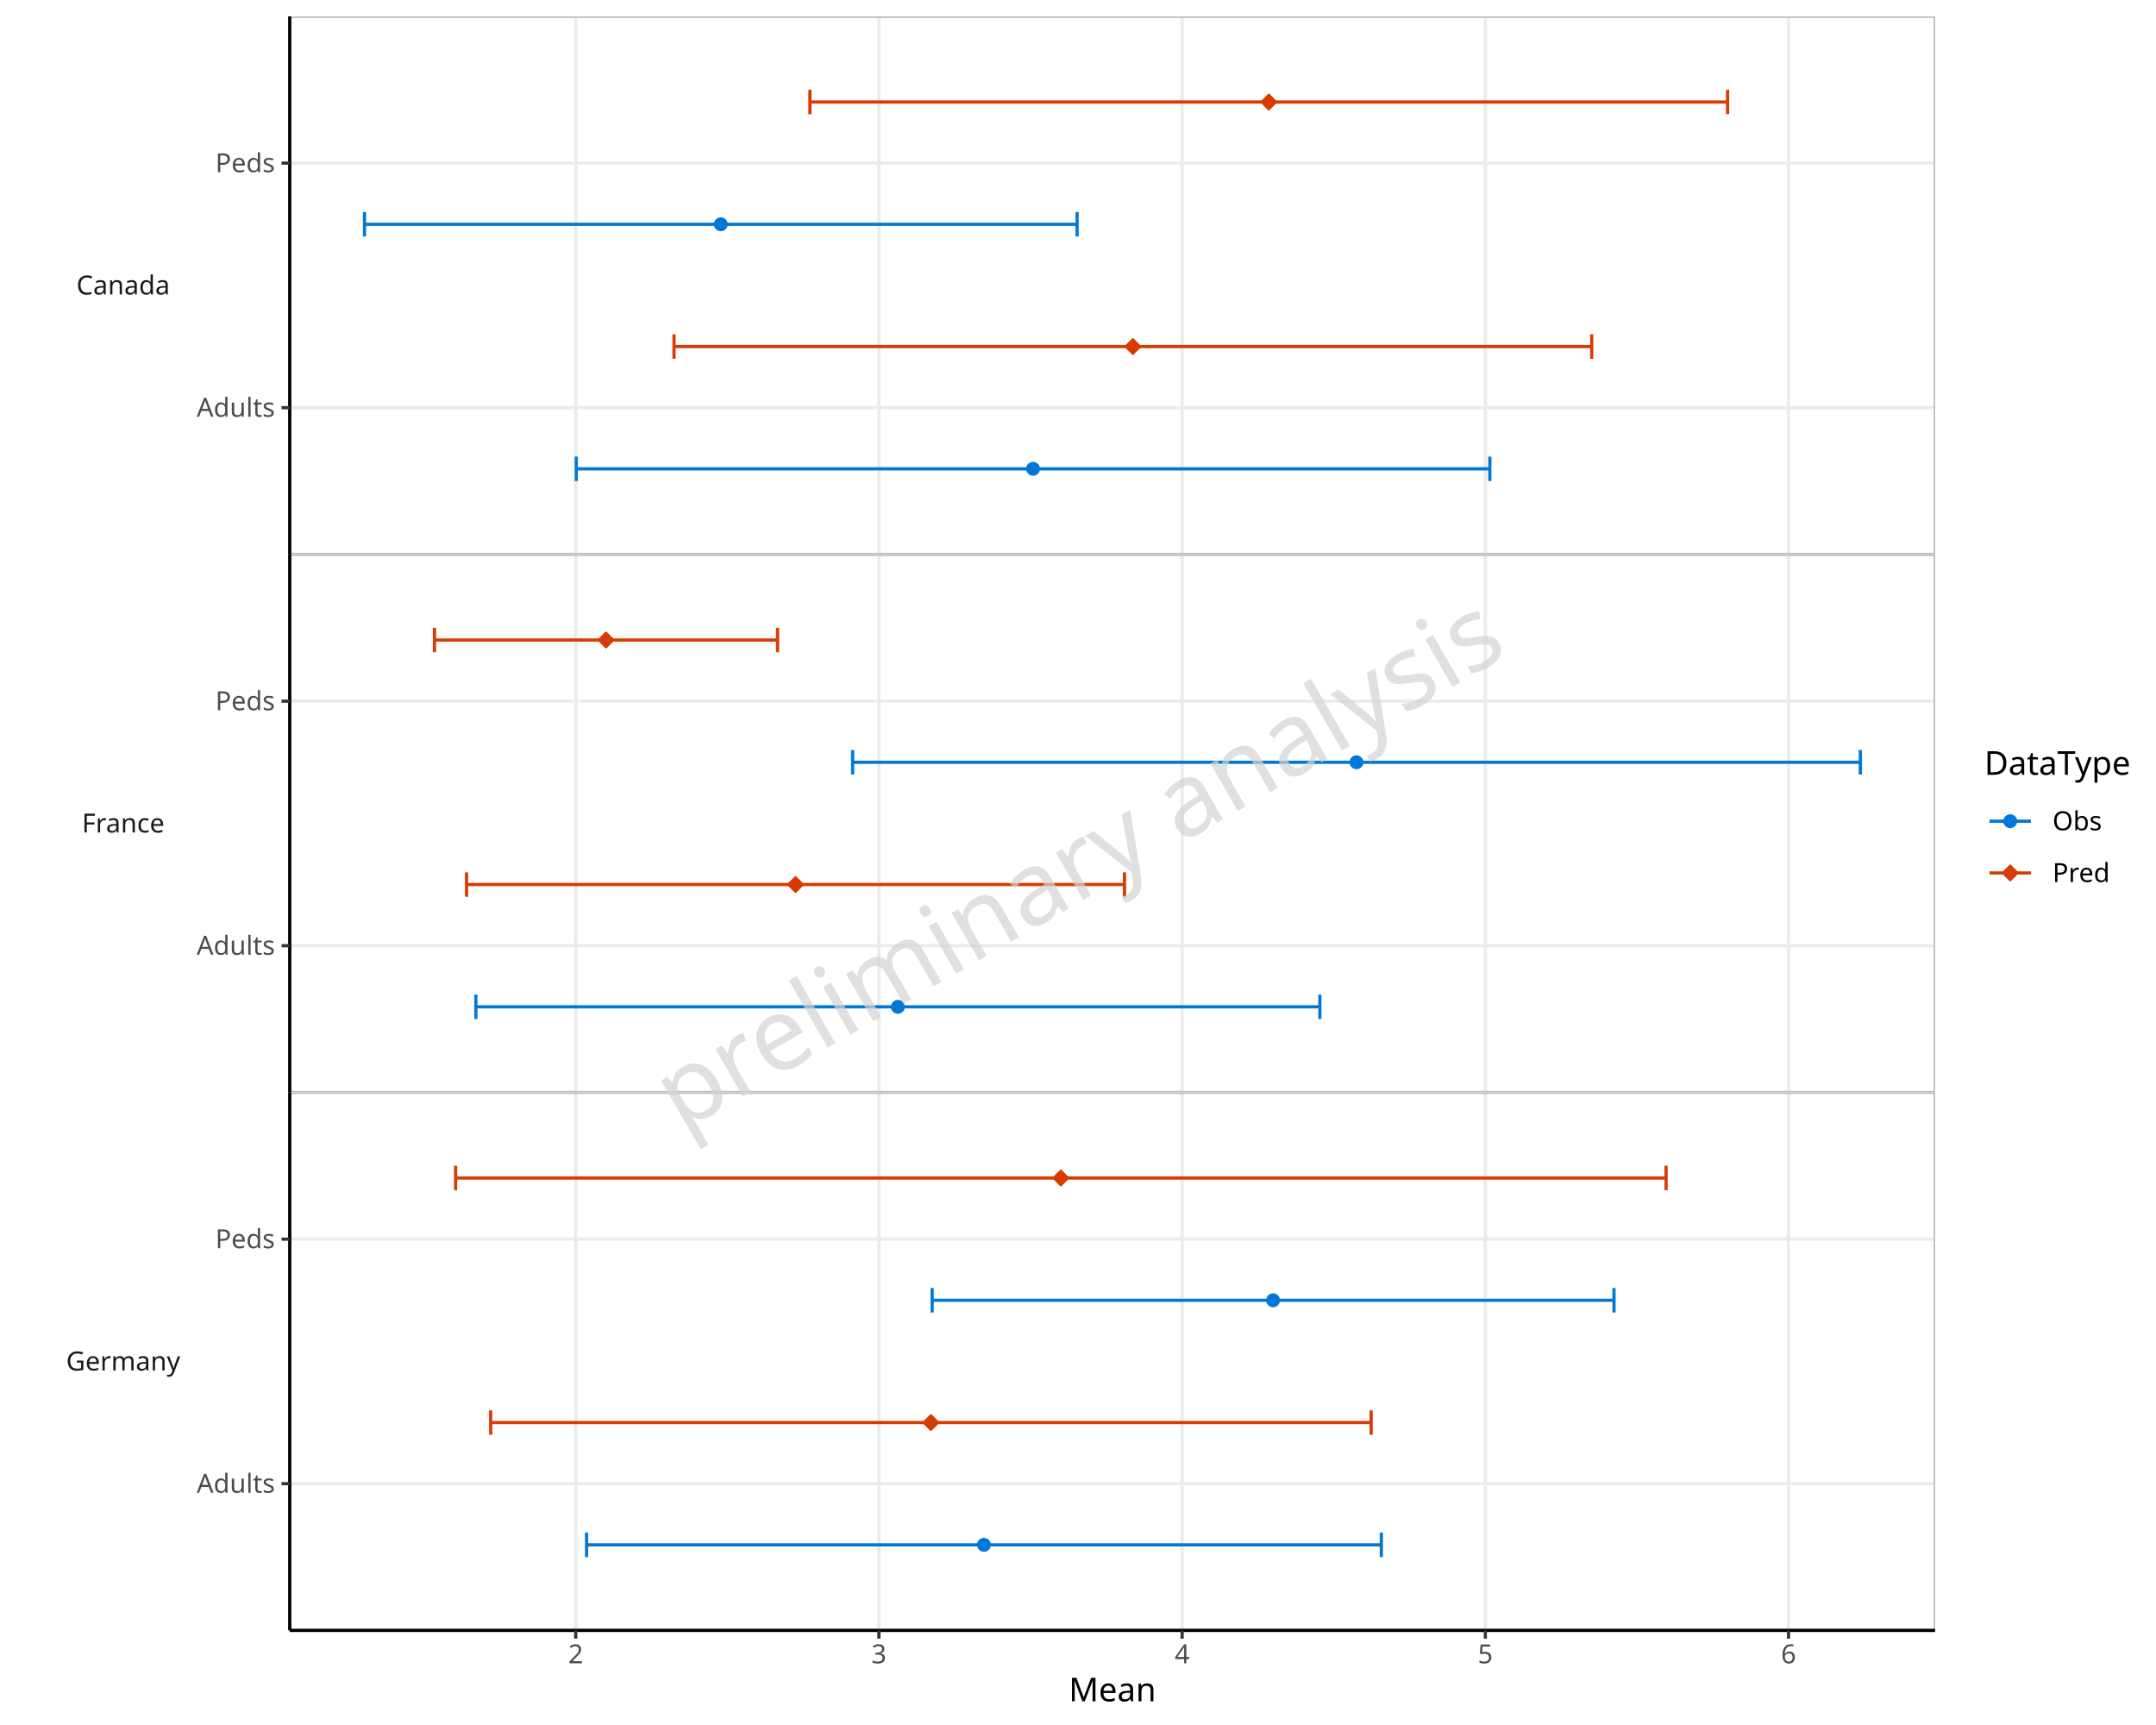
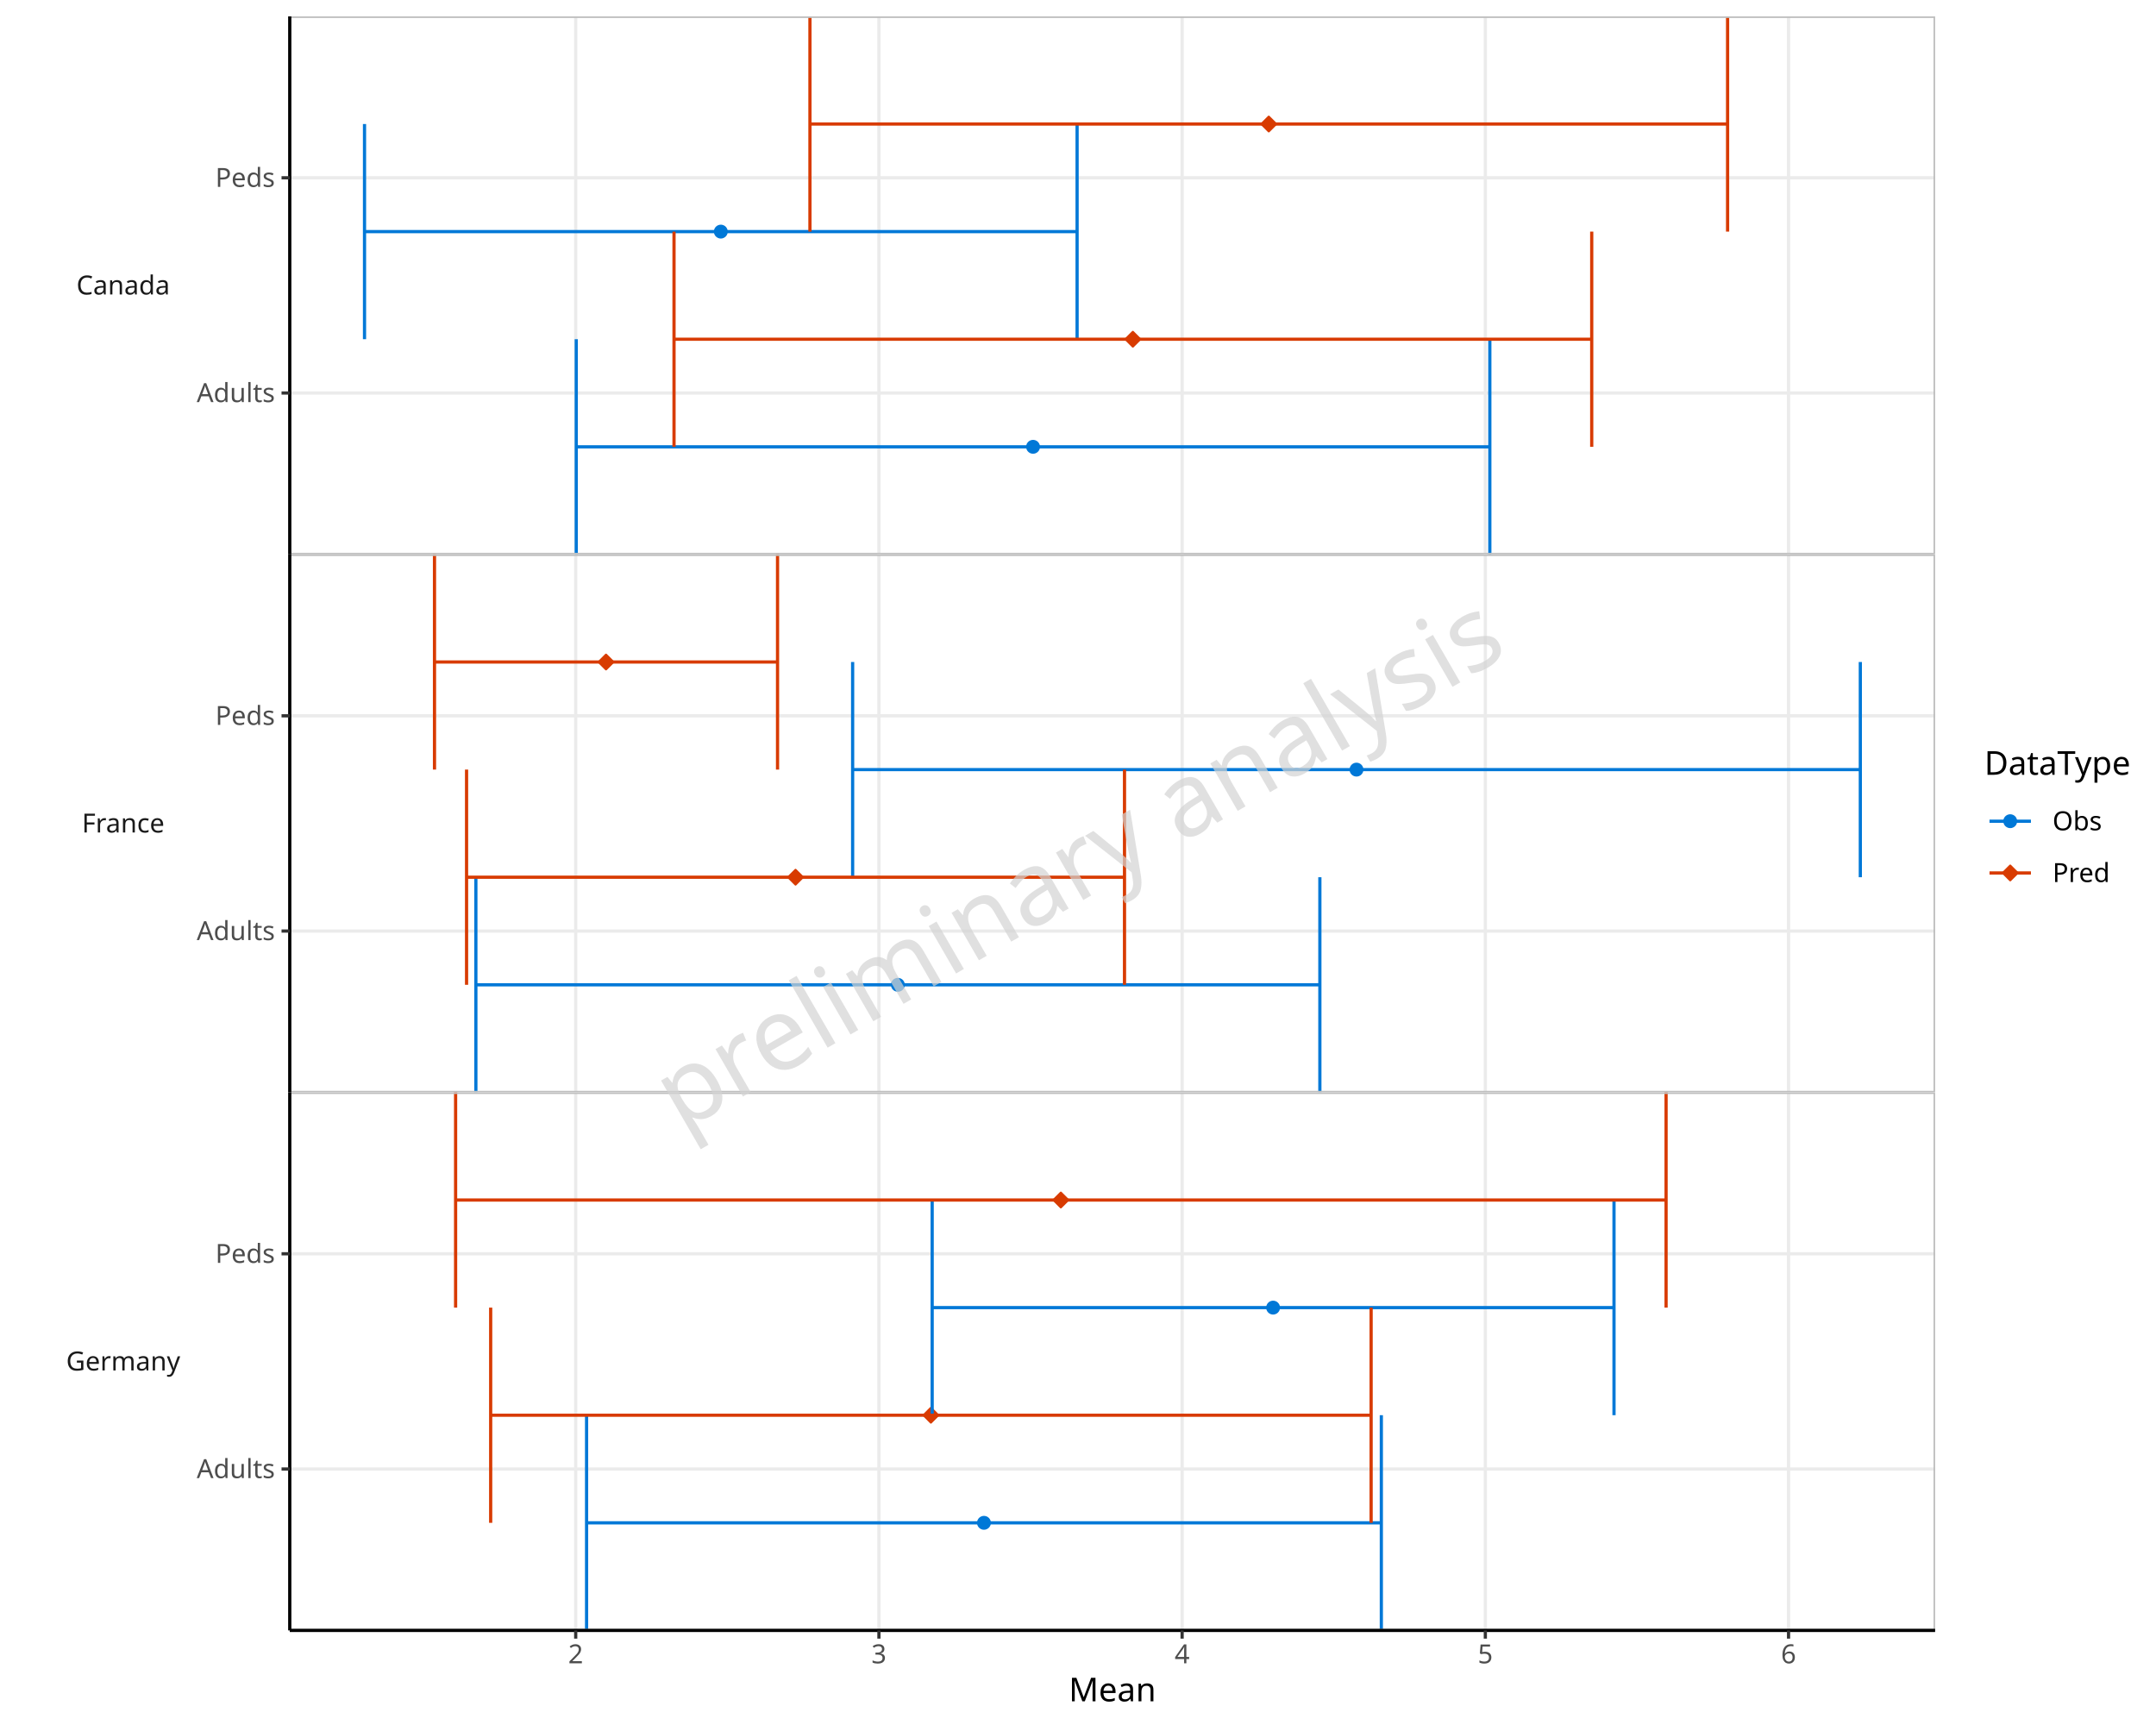
<svg xmlns="http://www.w3.org/2000/svg" class="svglite" data-engine-version="2.0" width="720.00pt" height="576.00pt" viewBox="0 0 720.00 576.00">
  <defs>
    <style type="text/css">
    .svglite line, .svglite polyline, .svglite polygon, .svglite path, .svglite rect, .svglite circle {
      fill: none;
      stroke: #000000;
      stroke-linecap: round;
      stroke-linejoin: round;
      stroke-miterlimit: 10.00;
    }
  </style>
  </defs>
  <rect width="100%" height="100%" style="stroke: none; fill: #FFFFFF;" />
  <defs>
    <clipPath id="cpMC4wMHw3MjAuMDB8MC4wMHw1NzYuMDA=">
      <rect x="0.00" y="0.00" width="720.00" height="576.00" />
    </clipPath>
  </defs>
  <g clip-path="url(#cpMC4wMHw3MjAuMDB8MC4wMHw1NzYuMDA=)">
    <rect x="0" y="0.00" width="720.00" height="576.00" style="stroke-width: 1.07; stroke: #FFFFFF; fill: #FFFFFF;" />
  </g>
  <defs>
    <clipPath id="cpOTYuNzZ8NjQ2LjI0fDUuNDh8MTg1LjEz">
      <rect x="96.76" y="5.48" width="549.48" height="179.65" />
    </clipPath>
  </defs>
  <g clip-path="url(#cpOTYuNzZ8NjQ2LjI0fDUuNDh8MTg1LjEz)">
    <rect x="96.76" y="5.48" width="549.48" height="179.65" style="stroke-width: 1.07; stroke: none; fill: #FFFFFF;" />
-     <polyline points="96.76,136.13 646.24,136.13 " style="stroke-width: 1.07; stroke: #EBEBEB; stroke-linecap: butt;" />
-     <polyline points="96.76,54.47 646.24,54.47 " style="stroke-width: 1.07; stroke: #EBEBEB; stroke-linecap: butt;" />
+     <polyline points="96.76,131.23 646.24,131.23 " style="stroke-width: 1.07; stroke: #EBEBEB; stroke-linecap: butt;" />
+     <polyline points="96.76,59.37 646.24,59.37 " style="stroke-width: 1.07; stroke: #EBEBEB; stroke-linecap: butt;" />
    <polyline points="192.26,185.13 192.26,5.48 " style="stroke-width: 1.07; stroke: #EBEBEB; stroke-linecap: butt;" />
    <polyline points="293.52,185.13 293.52,5.48 " style="stroke-width: 1.07; stroke: #EBEBEB; stroke-linecap: butt;" />
    <polyline points="394.77,185.13 394.77,5.48 " style="stroke-width: 1.07; stroke: #EBEBEB; stroke-linecap: butt;" />
    <polyline points="496.03,185.13 496.03,5.48 " style="stroke-width: 1.07; stroke: #EBEBEB; stroke-linecap: butt;" />
    <polyline points="597.29,185.13 597.29,5.48 " style="stroke-width: 1.07; stroke: #EBEBEB; stroke-linecap: butt;" />
-     <polygon points="346.95,156.55 346.94,156.35 346.91,156.16 346.86,155.98 346.80,155.80 346.71,155.62 346.62,155.46 346.50,155.30 346.37,155.16 346.23,155.03 346.08,154.92 345.91,154.82 345.74,154.74 345.56,154.67 345.37,154.63 345.18,154.60 344.99,154.59 344.80,154.60 344.61,154.63 344.42,154.67 344.24,154.74 344.07,154.82 343.90,154.92 343.75,155.03 343.61,155.16 343.48,155.30 343.36,155.46 343.26,155.62 343.18,155.80 343.12,155.98 343.07,156.16 343.04,156.35 343.03,156.55 343.04,156.74 343.07,156.93 343.12,157.11 343.18,157.29 343.26,157.47 343.36,157.63 343.48,157.79 343.61,157.93 343.75,158.06 343.90,158.17 344.07,158.27 344.24,158.35 344.42,158.42 344.61,158.46 344.80,158.49 344.99,158.50 345.18,158.49 345.37,158.46 345.56,158.42 345.74,158.35 345.91,158.27 346.08,158.17 346.23,158.06 346.37,157.93 346.50,157.79 346.62,157.63 346.71,157.47 346.80,157.29 346.86,157.11 346.91,156.93 346.94,156.74 " style="stroke-width: 0.71; stroke: #0078D7; fill: #0078D7;" />
-     <polygon points="242.67,74.89 242.66,74.70 242.63,74.51 242.59,74.32 242.52,74.14 242.44,73.97 242.34,73.80 242.23,73.65 242.10,73.51 241.96,73.38 241.80,73.26 241.64,73.16 241.46,73.08 241.28,73.02 241.10,72.97 240.91,72.94 240.72,72.93 240.52,72.94 240.33,72.97 240.15,73.02 239.97,73.08 239.79,73.16 239.63,73.26 239.48,73.38 239.33,73.51 239.20,73.65 239.09,73.80 238.99,73.97 238.91,74.14 238.84,74.32 238.80,74.51 238.77,74.70 238.76,74.89 238.77,75.08 238.80,75.27 238.84,75.46 238.91,75.64 238.99,75.81 239.09,75.97 239.20,76.13 239.33,76.27 239.48,76.40 239.63,76.51 239.79,76.61 239.97,76.70 240.15,76.76 240.33,76.81 240.52,76.83 240.72,76.84 240.91,76.83 241.10,76.81 241.28,76.76 241.46,76.70 241.64,76.61 241.80,76.51 241.96,76.40 242.10,76.27 242.23,76.13 242.34,75.97 242.44,75.81 242.52,75.64 242.59,75.46 242.63,75.27 242.66,75.08 " style="stroke-width: 0.71; stroke: #0078D7; fill: #0078D7;" />
-     <polygon points="380.77,115.72 378.32,113.27 375.87,115.72 378.32,118.17 " style="stroke-width: 0.71; stroke: #D83B01; fill: #D83B01;" />
-     <polygon points="426.16,34.06 423.71,31.61 421.26,34.06 423.71,36.51 " style="stroke-width: 0.71; stroke: #D83B01; fill: #D83B01;" />
-     <polyline points="497.53,160.63 497.53,152.46 " style="stroke-width: 1.07; stroke: #0078D7; stroke-linecap: butt;" />
-     <polyline points="497.53,156.55 192.44,156.55 " style="stroke-width: 1.07; stroke: #0078D7; stroke-linecap: butt;" />
-     <polyline points="192.44,160.63 192.44,152.46 " style="stroke-width: 1.07; stroke: #0078D7; stroke-linecap: butt;" />
-     <polyline points="359.70,78.97 359.70,70.81 " style="stroke-width: 1.07; stroke: #0078D7; stroke-linecap: butt;" />
-     <polyline points="359.70,74.89 121.73,74.89 " style="stroke-width: 1.07; stroke: #0078D7; stroke-linecap: butt;" />
-     <polyline points="121.73,78.97 121.73,70.81 " style="stroke-width: 1.07; stroke: #0078D7; stroke-linecap: butt;" />
-     <polyline points="531.56,119.80 531.56,111.63 " style="stroke-width: 1.07; stroke: #D83B01; stroke-linecap: butt;" />
-     <polyline points="531.56,115.72 225.09,115.72 " style="stroke-width: 1.07; stroke: #D83B01; stroke-linecap: butt;" />
-     <polyline points="225.09,119.80 225.09,111.63 " style="stroke-width: 1.07; stroke: #D83B01; stroke-linecap: butt;" />
-     <polyline points="576.93,38.14 576.93,29.98 " style="stroke-width: 1.07; stroke: #D83B01; stroke-linecap: butt;" />
-     <polyline points="576.93,34.06 270.48,34.06 " style="stroke-width: 1.07; stroke: #D83B01; stroke-linecap: butt;" />
-     <polyline points="270.48,38.14 270.48,29.98 " style="stroke-width: 1.07; stroke: #D83B01; stroke-linecap: butt;" />
+     <polygon points="346.95,149.20 346.94,149.00 346.91,148.81 346.86,148.63 346.80,148.45 346.71,148.27 346.62,148.11 346.50,147.96 346.37,147.81 346.23,147.68 346.08,147.57 345.91,147.47 345.74,147.39 345.56,147.32 345.37,147.28 345.18,147.25 344.99,147.24 344.80,147.25 344.61,147.28 344.42,147.32 344.24,147.39 344.07,147.47 343.90,147.57 343.75,147.68 343.61,147.81 343.48,147.96 343.36,148.11 343.26,148.27 343.18,148.45 343.12,148.63 343.07,148.81 343.04,149.00 343.03,149.20 343.04,149.39 343.07,149.58 343.12,149.76 343.18,149.94 343.26,150.12 343.36,150.28 343.48,150.44 343.61,150.58 343.75,150.71 343.90,150.82 344.07,150.92 344.24,151.00 344.42,151.07 344.61,151.11 344.80,151.14 344.99,151.15 345.18,151.14 345.37,151.11 345.56,151.07 345.74,151.00 345.91,150.92 346.08,150.82 346.23,150.71 346.37,150.58 346.50,150.44 346.62,150.28 346.71,150.12 346.80,149.94 346.86,149.76 346.91,149.58 346.94,149.39 " style="stroke-width: 0.71; stroke: #0078D7; fill: #0078D7;" />
+     <polygon points="242.67,77.34 242.66,77.15 242.63,76.96 242.59,76.77 242.52,76.59 242.44,76.42 242.34,76.25 242.23,76.10 242.10,75.95 241.96,75.83 241.80,75.71 241.64,75.61 241.46,75.53 241.28,75.47 241.10,75.42 240.91,75.39 240.72,75.38 240.52,75.39 240.33,75.42 240.15,75.47 239.97,75.53 239.79,75.61 239.63,75.71 239.48,75.83 239.33,75.95 239.20,76.10 239.09,76.25 238.99,76.42 238.91,76.59 238.84,76.77 238.80,76.96 238.77,77.15 238.76,77.34 238.77,77.53 238.80,77.72 238.84,77.91 238.91,78.09 238.99,78.26 239.09,78.42 239.20,78.58 239.33,78.72 239.48,78.85 239.63,78.96 239.79,79.06 239.97,79.14 240.15,79.21 240.33,79.26 240.52,79.28 240.72,79.29 240.91,79.28 241.10,79.26 241.28,79.21 241.46,79.14 241.64,79.06 241.80,78.96 241.96,78.85 242.10,78.72 242.23,78.58 242.34,78.42 242.44,78.26 242.52,78.09 242.59,77.91 242.63,77.72 242.66,77.53 " style="stroke-width: 0.71; stroke: #0078D7; fill: #0078D7;" />
+     <polygon points="380.77,113.27 378.32,110.82 375.87,113.27 378.32,115.72 " style="stroke-width: 0.71; stroke: #D83B01; fill: #D83B01;" />
+     <polygon points="426.16,41.41 423.71,38.96 421.26,41.41 423.71,43.86 " style="stroke-width: 0.71; stroke: #D83B01; fill: #D83B01;" />
+     <polyline points="497.53,185.13 497.53,113.27 " style="stroke-width: 1.07; stroke: #0078D7; stroke-linecap: butt;" />
+     <polyline points="497.53,149.20 192.44,149.20 " style="stroke-width: 1.07; stroke: #0078D7; stroke-linecap: butt;" />
+     <polyline points="192.44,185.13 192.44,113.27 " style="stroke-width: 1.07; stroke: #0078D7; stroke-linecap: butt;" />
+     <polyline points="359.70,113.27 359.70,41.41 " style="stroke-width: 1.07; stroke: #0078D7; stroke-linecap: butt;" />
+     <polyline points="359.70,77.34 121.73,77.34 " style="stroke-width: 1.07; stroke: #0078D7; stroke-linecap: butt;" />
+     <polyline points="121.73,113.27 121.73,41.41 " style="stroke-width: 1.07; stroke: #0078D7; stroke-linecap: butt;" />
+     <polyline points="531.56,149.20 531.56,77.34 " style="stroke-width: 1.07; stroke: #D83B01; stroke-linecap: butt;" />
+     <polyline points="531.56,113.27 225.09,113.27 " style="stroke-width: 1.07; stroke: #D83B01; stroke-linecap: butt;" />
+     <polyline points="225.09,149.20 225.09,77.34 " style="stroke-width: 1.07; stroke: #D83B01; stroke-linecap: butt;" />
+     <polyline points="576.93,77.34 576.93,5.48 " style="stroke-width: 1.07; stroke: #D83B01; stroke-linecap: butt;" />
+     <polyline points="576.93,41.41 270.48,41.41 " style="stroke-width: 1.07; stroke: #D83B01; stroke-linecap: butt;" />
+     <polyline points="270.48,77.34 270.48,5.48 " style="stroke-width: 1.07; stroke: #D83B01; stroke-linecap: butt;" />
    <rect x="96.76" y="5.48" width="549.48" height="179.65" style="stroke-width: 1.07; stroke: #BEBEBE;" />
  </g>
  <g clip-path="url(#cpMC4wMHw3MjAuMDB8MC4wMHw1NzYuMDA=)">
</g>
  <defs>
    <clipPath id="cpOTYuNzZ8NjQ2LjI0fDE4NS4xM3wzNjQuNzc=">
      <rect x="96.76" y="185.13" width="549.48" height="179.65" />
    </clipPath>
  </defs>
  <g clip-path="url(#cpOTYuNzZ8NjQ2LjI0fDE4NS4xM3wzNjQuNzc=)">
    <rect x="96.76" y="185.13" width="549.48" height="179.65" style="stroke-width: 1.07; stroke: none; fill: #FFFFFF;" />
-     <polyline points="96.76,315.78 646.24,315.78 " style="stroke-width: 1.07; stroke: #EBEBEB; stroke-linecap: butt;" />
-     <polyline points="96.76,234.12 646.24,234.12 " style="stroke-width: 1.07; stroke: #EBEBEB; stroke-linecap: butt;" />
+     <polyline points="96.76,310.88 646.24,310.88 " style="stroke-width: 1.07; stroke: #EBEBEB; stroke-linecap: butt;" />
+     <polyline points="96.76,239.02 646.24,239.02 " style="stroke-width: 1.07; stroke: #EBEBEB; stroke-linecap: butt;" />
    <polyline points="192.26,364.77 192.26,185.13 " style="stroke-width: 1.07; stroke: #EBEBEB; stroke-linecap: butt;" />
    <polyline points="293.52,364.77 293.52,185.13 " style="stroke-width: 1.07; stroke: #EBEBEB; stroke-linecap: butt;" />
    <polyline points="394.77,364.77 394.77,185.13 " style="stroke-width: 1.07; stroke: #EBEBEB; stroke-linecap: butt;" />
    <polyline points="496.03,364.77 496.03,185.13 " style="stroke-width: 1.07; stroke: #EBEBEB; stroke-linecap: butt;" />
    <polyline points="597.29,364.77 597.29,185.13 " style="stroke-width: 1.07; stroke: #EBEBEB; stroke-linecap: butt;" />
-     <polygon points="301.80,336.19 301.79,336.00 301.76,335.81 301.72,335.62 301.65,335.44 301.57,335.27 301.47,335.10 301.36,334.95 301.23,334.81 301.09,334.68 300.93,334.56 300.77,334.47 300.59,334.38 300.41,334.32 300.23,334.27 300.04,334.24 299.84,334.24 299.65,334.24 299.46,334.27 299.28,334.32 299.10,334.38 298.92,334.47 298.76,334.56 298.60,334.68 298.46,334.81 298.33,334.95 298.22,335.10 298.12,335.27 298.04,335.44 297.97,335.62 297.93,335.81 297.90,336.00 297.89,336.19 297.90,336.38 297.93,336.57 297.97,336.76 298.04,336.94 298.12,337.11 298.22,337.28 298.33,337.43 298.46,337.57 298.60,337.70 298.76,337.82 298.92,337.92 299.10,338.00 299.28,338.06 299.46,338.11 299.65,338.14 299.84,338.15 300.04,338.14 300.23,338.11 300.41,338.06 300.59,338.00 300.77,337.92 300.93,337.82 301.09,337.70 301.23,337.57 301.36,337.43 301.47,337.28 301.57,337.11 301.65,336.94 301.72,336.76 301.76,336.57 301.79,336.38 " style="stroke-width: 0.71; stroke: #0078D7; fill: #0078D7;" />
-     <polygon points="454.95,254.53 454.95,254.34 454.92,254.15 454.87,253.97 454.81,253.79 454.72,253.61 454.63,253.45 454.51,253.29 454.38,253.15 454.24,253.02 454.09,252.91 453.92,252.81 453.75,252.73 453.57,252.66 453.38,252.62 453.19,252.59 453.00,252.58 452.81,252.59 452.62,252.62 452.43,252.66 452.25,252.73 452.08,252.81 451.91,252.91 451.76,253.02 451.62,253.15 451.49,253.29 451.37,253.45 451.27,253.61 451.19,253.79 451.13,253.97 451.08,254.15 451.05,254.34 451.04,254.53 451.05,254.73 451.08,254.92 451.13,255.10 451.19,255.28 451.27,255.46 451.37,255.62 451.49,255.77 451.62,255.92 451.76,256.05 451.91,256.16 452.08,256.26 452.25,256.34 452.43,256.41 452.62,256.45 452.81,256.48 453.00,256.49 453.19,256.48 453.38,256.45 453.57,256.41 453.75,256.34 453.92,256.26 454.09,256.16 454.24,256.05 454.38,255.92 454.51,255.77 454.63,255.62 454.72,255.46 454.81,255.28 454.87,255.10 454.92,254.92 454.95,254.73 " style="stroke-width: 0.71; stroke: #0078D7; fill: #0078D7;" />
-     <polygon points="268.12,295.36 265.67,292.91 263.22,295.36 265.67,297.81 " style="stroke-width: 0.71; stroke: #D83B01; fill: #D83B01;" />
-     <polygon points="204.83,213.71 202.38,211.26 199.93,213.71 202.38,216.15 " style="stroke-width: 0.71; stroke: #D83B01; fill: #D83B01;" />
-     <polyline points="440.77,340.27 440.77,332.11 " style="stroke-width: 1.07; stroke: #0078D7; stroke-linecap: butt;" />
-     <polyline points="440.77,336.19 158.92,336.19 " style="stroke-width: 1.07; stroke: #0078D7; stroke-linecap: butt;" />
-     <polyline points="158.92,340.27 158.92,332.11 " style="stroke-width: 1.07; stroke: #0078D7; stroke-linecap: butt;" />
-     <polyline points="621.26,258.62 621.26,250.45 " style="stroke-width: 1.07; stroke: #0078D7; stroke-linecap: butt;" />
-     <polyline points="621.26,254.53 284.74,254.53 " style="stroke-width: 1.07; stroke: #0078D7; stroke-linecap: butt;" />
-     <polyline points="284.74,258.62 284.74,250.45 " style="stroke-width: 1.07; stroke: #0078D7; stroke-linecap: butt;" />
-     <polyline points="375.53,299.45 375.53,291.28 " style="stroke-width: 1.07; stroke: #D83B01; stroke-linecap: butt;" />
-     <polyline points="375.53,295.36 155.81,295.36 " style="stroke-width: 1.07; stroke: #D83B01; stroke-linecap: butt;" />
-     <polyline points="155.81,299.45 155.81,291.28 " style="stroke-width: 1.07; stroke: #D83B01; stroke-linecap: butt;" />
-     <polyline points="259.66,217.79 259.66,209.62 " style="stroke-width: 1.07; stroke: #D83B01; stroke-linecap: butt;" />
-     <polyline points="259.66,213.71 145.10,213.71 " style="stroke-width: 1.07; stroke: #D83B01; stroke-linecap: butt;" />
-     <polyline points="145.10,217.79 145.10,209.62 " style="stroke-width: 1.07; stroke: #D83B01; stroke-linecap: butt;" />
+     <polygon points="301.80,328.84 301.79,328.65 301.76,328.46 301.72,328.27 301.65,328.09 301.57,327.92 301.47,327.76 301.36,327.60 301.23,327.46 301.09,327.33 300.93,327.22 300.77,327.12 300.59,327.04 300.41,326.97 300.23,326.92 300.04,326.90 299.84,326.89 299.65,326.90 299.46,326.92 299.28,326.97 299.10,327.04 298.92,327.12 298.76,327.22 298.60,327.33 298.46,327.46 298.33,327.60 298.22,327.76 298.12,327.92 298.04,328.09 297.97,328.27 297.93,328.46 297.90,328.65 297.89,328.84 297.90,329.03 297.93,329.22 297.97,329.41 298.04,329.59 298.12,329.76 298.22,329.93 298.33,330.08 298.46,330.23 298.60,330.35 298.76,330.47 298.92,330.57 299.10,330.65 299.28,330.71 299.46,330.76 299.65,330.79 299.84,330.80 300.04,330.79 300.23,330.76 300.41,330.71 300.59,330.65 300.77,330.57 300.93,330.47 301.09,330.35 301.23,330.23 301.36,330.08 301.47,329.93 301.57,329.76 301.65,329.59 301.72,329.41 301.76,329.22 301.79,329.03 " style="stroke-width: 0.71; stroke: #0078D7; fill: #0078D7;" />
+     <polygon points="454.95,256.98 454.95,256.79 454.92,256.60 454.87,256.42 454.81,256.24 454.72,256.06 454.63,255.90 454.51,255.74 454.38,255.60 454.24,255.47 454.09,255.36 453.92,255.26 453.75,255.18 453.57,255.11 453.38,255.07 453.19,255.04 453.00,255.03 452.81,255.04 452.62,255.07 452.43,255.11 452.25,255.18 452.08,255.26 451.91,255.36 451.76,255.47 451.62,255.60 451.49,255.74 451.37,255.90 451.27,256.06 451.19,256.24 451.13,256.42 451.08,256.60 451.05,256.79 451.04,256.98 451.05,257.18 451.08,257.37 451.13,257.55 451.19,257.73 451.27,257.91 451.37,258.07 451.49,258.22 451.62,258.37 451.76,258.50 451.91,258.61 452.08,258.71 452.25,258.79 452.43,258.86 452.62,258.90 452.81,258.93 453.00,258.94 453.19,258.93 453.38,258.90 453.57,258.86 453.75,258.79 453.92,258.71 454.09,258.61 454.24,258.50 454.38,258.37 454.51,258.22 454.63,258.07 454.72,257.91 454.81,257.73 454.87,257.55 454.92,257.37 454.95,257.18 " style="stroke-width: 0.71; stroke: #0078D7; fill: #0078D7;" />
+     <polygon points="268.12,292.91 265.67,290.46 263.22,292.91 265.67,295.36 " style="stroke-width: 0.71; stroke: #D83B01; fill: #D83B01;" />
+     <polygon points="204.83,221.05 202.38,218.61 199.93,221.05 202.38,223.50 " style="stroke-width: 0.71; stroke: #D83B01; fill: #D83B01;" />
+     <polyline points="440.77,364.77 440.77,292.91 " style="stroke-width: 1.07; stroke: #0078D7; stroke-linecap: butt;" />
+     <polyline points="440.77,328.84 158.92,328.84 " style="stroke-width: 1.07; stroke: #0078D7; stroke-linecap: butt;" />
+     <polyline points="158.92,364.77 158.92,292.91 " style="stroke-width: 1.07; stroke: #0078D7; stroke-linecap: butt;" />
+     <polyline points="621.26,292.91 621.26,221.05 " style="stroke-width: 1.07; stroke: #0078D7; stroke-linecap: butt;" />
+     <polyline points="621.26,256.98 284.74,256.98 " style="stroke-width: 1.07; stroke: #0078D7; stroke-linecap: butt;" />
+     <polyline points="284.74,292.91 284.74,221.05 " style="stroke-width: 1.07; stroke: #0078D7; stroke-linecap: butt;" />
+     <polyline points="375.53,328.84 375.53,256.98 " style="stroke-width: 1.07; stroke: #D83B01; stroke-linecap: butt;" />
+     <polyline points="375.53,292.91 155.81,292.91 " style="stroke-width: 1.07; stroke: #D83B01; stroke-linecap: butt;" />
+     <polyline points="155.81,328.84 155.81,256.98 " style="stroke-width: 1.07; stroke: #D83B01; stroke-linecap: butt;" />
+     <polyline points="259.66,256.98 259.66,185.13 " style="stroke-width: 1.07; stroke: #D83B01; stroke-linecap: butt;" />
+     <polyline points="259.66,221.05 145.10,221.05 " style="stroke-width: 1.07; stroke: #D83B01; stroke-linecap: butt;" />
+     <polyline points="145.10,256.98 145.10,185.13 " style="stroke-width: 1.07; stroke: #D83B01; stroke-linecap: butt;" />
    <rect x="96.76" y="185.13" width="549.48" height="179.65" style="stroke-width: 1.07; stroke: #BEBEBE;" />
  </g>
  <g clip-path="url(#cpMC4wMHw3MjAuMDB8MC4wMHw1NzYuMDA=)">
</g>
  <defs>
    <clipPath id="cpOTYuNzZ8NjQ2LjI0fDM2NC43N3w1NDQuNDI=">
      <rect x="96.76" y="364.77" width="549.48" height="179.65" />
    </clipPath>
  </defs>
  <g clip-path="url(#cpOTYuNzZ8NjQ2LjI0fDM2NC43N3w1NDQuNDI=)">
    <rect x="96.76" y="364.77" width="549.48" height="179.65" style="stroke-width: 1.07; stroke: none; fill: #FFFFFF;" />
-     <polyline points="96.76,495.42 646.24,495.42 " style="stroke-width: 1.07; stroke: #EBEBEB; stroke-linecap: butt;" />
-     <polyline points="96.76,413.77 646.24,413.77 " style="stroke-width: 1.07; stroke: #EBEBEB; stroke-linecap: butt;" />
+     <polyline points="96.76,490.52 646.24,490.52 " style="stroke-width: 1.07; stroke: #EBEBEB; stroke-linecap: butt;" />
+     <polyline points="96.76,418.66 646.24,418.66 " style="stroke-width: 1.07; stroke: #EBEBEB; stroke-linecap: butt;" />
    <polyline points="192.26,544.42 192.26,364.77 " style="stroke-width: 1.07; stroke: #EBEBEB; stroke-linecap: butt;" />
    <polyline points="293.52,544.42 293.52,364.77 " style="stroke-width: 1.07; stroke: #EBEBEB; stroke-linecap: butt;" />
    <polyline points="394.77,544.42 394.77,364.77 " style="stroke-width: 1.07; stroke: #EBEBEB; stroke-linecap: butt;" />
    <polyline points="496.03,544.42 496.03,364.77 " style="stroke-width: 1.07; stroke: #EBEBEB; stroke-linecap: butt;" />
    <polyline points="597.29,544.42 597.29,364.77 " style="stroke-width: 1.07; stroke: #EBEBEB; stroke-linecap: butt;" />
-     <polygon points="330.55,515.84 330.54,515.65 330.51,515.46 330.47,515.27 330.40,515.09 330.32,514.92 330.22,514.75 330.11,514.60 329.98,514.45 329.84,514.33 329.68,514.21 329.52,514.11 329.34,514.03 329.16,513.97 328.98,513.92 328.79,513.89 328.59,513.88 328.40,513.89 328.21,513.92 328.03,513.97 327.85,514.03 327.67,514.11 327.51,514.21 327.35,514.33 327.21,514.45 327.08,514.60 326.97,514.75 326.87,514.92 326.79,515.09 326.72,515.27 326.68,515.46 326.65,515.65 326.64,515.84 326.65,516.03 326.68,516.22 326.72,516.40 326.79,516.59 326.87,516.76 326.97,516.92 327.08,517.08 327.21,517.22 327.35,517.35 327.51,517.46 327.67,517.56 327.85,517.64 328.03,517.71 328.21,517.76 328.40,517.78 328.59,517.79 328.79,517.78 328.98,517.76 329.16,517.71 329.34,517.64 329.52,517.56 329.68,517.46 329.84,517.35 329.98,517.22 330.11,517.08 330.22,516.92 330.32,516.76 330.40,516.59 330.47,516.40 330.51,516.22 330.54,516.03 " style="stroke-width: 0.71; stroke: #0078D7; fill: #0078D7;" />
-     <polygon points="427.11,434.18 427.10,433.99 427.07,433.80 427.02,433.61 426.96,433.43 426.88,433.26 426.78,433.09 426.66,432.94 426.54,432.80 426.39,432.67 426.24,432.55 426.07,432.45 425.90,432.37 425.72,432.31 425.53,432.26 425.34,432.23 425.15,432.22 424.96,432.23 424.77,432.26 424.58,432.31 424.40,432.37 424.23,432.45 424.07,432.55 423.91,432.67 423.77,432.80 423.64,432.94 423.53,433.09 423.43,433.26 423.35,433.43 423.28,433.61 423.23,433.80 423.21,433.99 423.20,434.18 423.21,434.37 423.23,434.56 423.28,434.75 423.35,434.93 423.43,435.10 423.53,435.27 423.64,435.42 423.77,435.56 423.91,435.69 424.07,435.81 424.23,435.90 424.40,435.99 424.58,436.05 424.77,436.10 424.96,436.13 425.15,436.14 425.34,436.13 425.53,436.10 425.72,436.05 425.90,435.99 426.07,435.90 426.24,435.81 426.39,435.69 426.54,435.56 426.66,435.42 426.78,435.27 426.88,435.10 426.96,434.93 427.02,434.75 427.07,434.56 427.10,434.37 " style="stroke-width: 0.71; stroke: #0078D7; fill: #0078D7;" />
-     <polygon points="313.32,475.01 310.87,472.56 308.43,475.01 310.87,477.46 " style="stroke-width: 0.71; stroke: #D83B01; fill: #D83B01;" />
-     <polygon points="356.72,393.35 354.27,390.90 351.82,393.35 354.27,395.80 " style="stroke-width: 0.71; stroke: #D83B01; fill: #D83B01;" />
-     <polyline points="461.30,519.92 461.30,511.75 " style="stroke-width: 1.07; stroke: #0078D7; stroke-linecap: butt;" />
-     <polyline points="461.30,515.84 195.89,515.84 " style="stroke-width: 1.07; stroke: #0078D7; stroke-linecap: butt;" />
-     <polyline points="195.89,519.92 195.89,511.75 " style="stroke-width: 1.07; stroke: #0078D7; stroke-linecap: butt;" />
-     <polyline points="539.00,438.26 539.00,430.10 " style="stroke-width: 1.07; stroke: #0078D7; stroke-linecap: butt;" />
-     <polyline points="539.00,434.18 311.30,434.18 " style="stroke-width: 1.07; stroke: #0078D7; stroke-linecap: butt;" />
-     <polyline points="311.30,438.26 311.30,430.10 " style="stroke-width: 1.07; stroke: #0078D7; stroke-linecap: butt;" />
-     <polyline points="457.89,479.09 457.89,470.93 " style="stroke-width: 1.07; stroke: #D83B01; stroke-linecap: butt;" />
-     <polyline points="457.89,475.01 163.86,475.01 " style="stroke-width: 1.07; stroke: #D83B01; stroke-linecap: butt;" />
-     <polyline points="163.86,479.09 163.86,470.93 " style="stroke-width: 1.07; stroke: #D83B01; stroke-linecap: butt;" />
-     <polyline points="556.39,397.43 556.39,389.27 " style="stroke-width: 1.07; stroke: #D83B01; stroke-linecap: butt;" />
-     <polyline points="556.39,393.35 152.15,393.35 " style="stroke-width: 1.07; stroke: #D83B01; stroke-linecap: butt;" />
-     <polyline points="152.15,397.43 152.15,389.27 " style="stroke-width: 1.07; stroke: #D83B01; stroke-linecap: butt;" />
+     <polygon points="330.55,508.49 330.54,508.30 330.51,508.11 330.47,507.92 330.40,507.74 330.32,507.57 330.22,507.40 330.11,507.25 329.98,507.10 329.84,506.98 329.68,506.86 329.52,506.76 329.34,506.68 329.16,506.62 328.98,506.57 328.79,506.54 328.59,506.53 328.40,506.54 328.21,506.57 328.03,506.62 327.85,506.68 327.67,506.76 327.51,506.86 327.35,506.98 327.21,507.10 327.08,507.25 326.97,507.40 326.87,507.57 326.79,507.74 326.72,507.92 326.68,508.11 326.65,508.30 326.64,508.49 326.65,508.68 326.68,508.87 326.72,509.06 326.79,509.24 326.87,509.41 326.97,509.57 327.08,509.73 327.21,509.87 327.35,510.00 327.51,510.11 327.67,510.21 327.85,510.29 328.03,510.36 328.21,510.41 328.40,510.43 328.59,510.44 328.79,510.43 328.98,510.41 329.16,510.36 329.34,510.29 329.52,510.21 329.68,510.11 329.84,510.00 329.98,509.87 330.11,509.73 330.22,509.57 330.32,509.41 330.40,509.24 330.47,509.06 330.51,508.87 330.54,508.68 " style="stroke-width: 0.71; stroke: #0078D7; fill: #0078D7;" />
+     <polygon points="427.11,436.63 427.10,436.44 427.07,436.25 427.02,436.06 426.96,435.88 426.88,435.71 426.78,435.54 426.66,435.39 426.54,435.25 426.39,435.12 426.24,435.00 426.07,434.90 425.90,434.82 425.72,434.76 425.53,434.71 425.34,434.68 425.15,434.67 424.96,434.68 424.77,434.71 424.58,434.76 424.40,434.82 424.23,434.90 424.07,435.00 423.91,435.12 423.77,435.25 423.64,435.39 423.53,435.54 423.43,435.71 423.35,435.88 423.28,436.06 423.23,436.25 423.21,436.44 423.20,436.63 423.21,436.82 423.23,437.01 423.28,437.20 423.35,437.38 423.43,437.55 423.53,437.72 423.64,437.87 423.77,438.01 423.91,438.14 424.07,438.26 424.23,438.35 424.40,438.44 424.58,438.50 424.77,438.55 424.96,438.58 425.15,438.59 425.34,438.58 425.53,438.55 425.72,438.50 425.90,438.44 426.07,438.35 426.24,438.26 426.39,438.14 426.54,438.01 426.66,437.87 426.78,437.72 426.88,437.55 426.96,437.38 427.02,437.20 427.07,437.01 427.10,436.82 " style="stroke-width: 0.71; stroke: #0078D7; fill: #0078D7;" />
+     <polygon points="313.32,472.56 310.87,470.11 308.43,472.56 310.87,475.01 " style="stroke-width: 0.71; stroke: #D83B01; fill: #D83B01;" />
+     <polygon points="356.72,400.70 354.27,398.25 351.82,400.70 354.27,403.15 " style="stroke-width: 0.71; stroke: #D83B01; fill: #D83B01;" />
+     <polyline points="461.30,544.42 461.30,472.56 " style="stroke-width: 1.07; stroke: #0078D7; stroke-linecap: butt;" />
+     <polyline points="461.30,508.49 195.89,508.49 " style="stroke-width: 1.07; stroke: #0078D7; stroke-linecap: butt;" />
+     <polyline points="195.89,544.42 195.89,472.56 " style="stroke-width: 1.07; stroke: #0078D7; stroke-linecap: butt;" />
+     <polyline points="539.00,472.56 539.00,400.70 " style="stroke-width: 1.07; stroke: #0078D7; stroke-linecap: butt;" />
+     <polyline points="539.00,436.63 311.30,436.63 " style="stroke-width: 1.07; stroke: #0078D7; stroke-linecap: butt;" />
+     <polyline points="311.30,472.56 311.30,400.70 " style="stroke-width: 1.07; stroke: #0078D7; stroke-linecap: butt;" />
+     <polyline points="457.89,508.49 457.89,436.63 " style="stroke-width: 1.07; stroke: #D83B01; stroke-linecap: butt;" />
+     <polyline points="457.89,472.56 163.86,472.56 " style="stroke-width: 1.07; stroke: #D83B01; stroke-linecap: butt;" />
+     <polyline points="163.86,508.49 163.86,436.63 " style="stroke-width: 1.07; stroke: #D83B01; stroke-linecap: butt;" />
+     <polyline points="556.39,436.63 556.39,364.77 " style="stroke-width: 1.07; stroke: #D83B01; stroke-linecap: butt;" />
+     <polyline points="556.39,400.70 152.15,400.70 " style="stroke-width: 1.07; stroke: #D83B01; stroke-linecap: butt;" />
+     <polyline points="152.15,436.63 152.15,364.77 " style="stroke-width: 1.07; stroke: #D83B01; stroke-linecap: butt;" />
    <rect x="96.76" y="364.77" width="549.48" height="179.65" style="stroke-width: 1.07; stroke: #BEBEBE;" />
  </g>
  <g clip-path="url(#cpMC4wMHw3MjAuMDB8MC4wMHw1NzYuMDA=)">
</g>
  <defs>
    <clipPath id="cpMTguMjF8NjQuMDd8NS40OHwxODUuMTM=">
      <rect x="18.21" y="5.48" width="45.87" height="179.65" />
    </clipPath>
  </defs>
  <g clip-path="url(#cpMTguMjF8NjQuMDd8NS40OHwxODUuMTM=)">
    <rect x="18.21" y="5.48" width="45.87" height="179.65" style="stroke-width: 1.07; stroke: none;" />
    <text x="41.14" y="98.33" text-anchor="middle" style="font-size: 8.80px; fill: #1A1A1A; font-family: sans;" textLength="30.83px" lengthAdjust="spacingAndGlyphs">Canada</text>
  </g>
  <g clip-path="url(#cpMC4wMHw3MjAuMDB8MC4wMHw1NzYuMDA=)">
</g>
  <defs>
    <clipPath id="cpMTguMjF8NjQuMDd8MTg1LjEzfDM2NC43Nw==">
      <rect x="18.21" y="185.13" width="45.87" height="179.65" />
    </clipPath>
  </defs>
  <g clip-path="url(#cpMTguMjF8NjQuMDd8MTg1LjEzfDM2NC43Nw==)">
    <rect x="18.21" y="185.13" width="45.87" height="179.65" style="stroke-width: 1.07; stroke: none;" />
    <text x="41.14" y="277.98" text-anchor="middle" style="font-size: 8.80px; fill: #1A1A1A; font-family: sans;" textLength="27.39px" lengthAdjust="spacingAndGlyphs">France</text>
  </g>
  <g clip-path="url(#cpMC4wMHw3MjAuMDB8MC4wMHw1NzYuMDA=)">
</g>
  <defs>
    <clipPath id="cpMTguMjF8NjQuMDd8MzY0Ljc3fDU0NC40Mg==">
      <rect x="18.21" y="364.77" width="45.87" height="179.65" />
    </clipPath>
  </defs>
  <g clip-path="url(#cpMTguMjF8NjQuMDd8MzY0Ljc3fDU0NC40Mg==)">
    <rect x="18.21" y="364.77" width="45.87" height="179.65" style="stroke-width: 1.07; stroke: none;" />
    <text x="41.14" y="457.62" text-anchor="middle" style="font-size: 8.80px; fill: #1A1A1A; font-family: sans;" textLength="36.20px" lengthAdjust="spacingAndGlyphs">Germany</text>
  </g>
  <g clip-path="url(#cpMC4wMHw3MjAuMDB8MC4wMHw1NzYuMDA=)">
    <polyline points="96.76,544.42 646.24,544.42 " style="stroke-width: 1.07; stroke-linecap: butt;" />
    <polyline points="192.26,547.16 192.26,544.42 " style="stroke-width: 1.07; stroke: #333333; stroke-linecap: butt;" />
    <polyline points="293.52,547.16 293.52,544.42 " style="stroke-width: 1.07; stroke: #333333; stroke-linecap: butt;" />
    <polyline points="394.77,547.16 394.77,544.42 " style="stroke-width: 1.07; stroke: #333333; stroke-linecap: butt;" />
    <polyline points="496.03,547.16 496.03,544.42 " style="stroke-width: 1.07; stroke: #333333; stroke-linecap: butt;" />
    <polyline points="597.29,547.16 597.29,544.42 " style="stroke-width: 1.07; stroke: #333333; stroke-linecap: butt;" />
    <text x="192.26" y="555.40" text-anchor="middle" style="font-size: 8.80px; fill: #4D4D4D; font-family: sans;" textLength="4.89px" lengthAdjust="spacingAndGlyphs">2</text>
    <text x="293.52" y="555.40" text-anchor="middle" style="font-size: 8.80px; fill: #4D4D4D; font-family: sans;" textLength="4.89px" lengthAdjust="spacingAndGlyphs">3</text>
    <text x="394.77" y="555.40" text-anchor="middle" style="font-size: 8.80px; fill: #4D4D4D; font-family: sans;" textLength="4.89px" lengthAdjust="spacingAndGlyphs">4</text>
    <text x="496.03" y="555.40" text-anchor="middle" style="font-size: 8.80px; fill: #4D4D4D; font-family: sans;" textLength="4.89px" lengthAdjust="spacingAndGlyphs">5</text>
    <text x="597.29" y="555.40" text-anchor="middle" style="font-size: 8.80px; fill: #4D4D4D; font-family: sans;" textLength="4.89px" lengthAdjust="spacingAndGlyphs">6</text>
    <polyline points="96.76,185.13 96.76,5.48 " style="stroke-width: 1.07; stroke-linecap: butt;" />
-     <text x="91.83" y="139.16" text-anchor="end" style="font-size: 8.80px; fill: #4D4D4D; font-family: sans;" textLength="24.46px" lengthAdjust="spacingAndGlyphs">Adults</text>
-     <text x="91.83" y="57.50" text-anchor="end" style="font-size: 8.80px; fill: #4D4D4D; font-family: sans;" textLength="20.06px" lengthAdjust="spacingAndGlyphs">Peds</text>
-     <polyline points="94.02,136.13 96.76,136.13 " style="stroke-width: 1.07; stroke: #333333; stroke-linecap: butt;" />
-     <polyline points="94.02,54.47 96.76,54.47 " style="stroke-width: 1.07; stroke: #333333; stroke-linecap: butt;" />
+     <text x="91.83" y="134.26" text-anchor="end" style="font-size: 8.80px; fill: #4D4D4D; font-family: sans;" textLength="24.46px" lengthAdjust="spacingAndGlyphs">Adults</text>
+     <text x="91.83" y="62.40" text-anchor="end" style="font-size: 8.80px; fill: #4D4D4D; font-family: sans;" textLength="20.06px" lengthAdjust="spacingAndGlyphs">Peds</text>
+     <polyline points="94.02,131.23 96.76,131.23 " style="stroke-width: 1.07; stroke: #333333; stroke-linecap: butt;" />
+     <polyline points="94.02,59.37 96.76,59.37 " style="stroke-width: 1.07; stroke: #333333; stroke-linecap: butt;" />
    <polyline points="96.76,364.77 96.76,185.13 " style="stroke-width: 1.07; stroke-linecap: butt;" />
-     <text x="91.83" y="318.80" text-anchor="end" style="font-size: 8.80px; fill: #4D4D4D; font-family: sans;" textLength="24.46px" lengthAdjust="spacingAndGlyphs">Adults</text>
-     <text x="91.83" y="237.15" text-anchor="end" style="font-size: 8.80px; fill: #4D4D4D; font-family: sans;" textLength="20.06px" lengthAdjust="spacingAndGlyphs">Peds</text>
-     <polyline points="94.02,315.78 96.76,315.78 " style="stroke-width: 1.07; stroke: #333333; stroke-linecap: butt;" />
-     <polyline points="94.02,234.12 96.76,234.12 " style="stroke-width: 1.07; stroke: #333333; stroke-linecap: butt;" />
+     <text x="91.83" y="313.91" text-anchor="end" style="font-size: 8.80px; fill: #4D4D4D; font-family: sans;" textLength="24.46px" lengthAdjust="spacingAndGlyphs">Adults</text>
+     <text x="91.83" y="242.05" text-anchor="end" style="font-size: 8.80px; fill: #4D4D4D; font-family: sans;" textLength="20.06px" lengthAdjust="spacingAndGlyphs">Peds</text>
+     <polyline points="94.02,310.88 96.76,310.88 " style="stroke-width: 1.07; stroke: #333333; stroke-linecap: butt;" />
+     <polyline points="94.02,239.02 96.76,239.02 " style="stroke-width: 1.07; stroke: #333333; stroke-linecap: butt;" />
    <polyline points="96.76,544.42 96.76,364.77 " style="stroke-width: 1.07; stroke-linecap: butt;" />
-     <text x="91.83" y="498.45" text-anchor="end" style="font-size: 8.80px; fill: #4D4D4D; font-family: sans;" textLength="24.46px" lengthAdjust="spacingAndGlyphs">Adults</text>
-     <text x="91.83" y="416.79" text-anchor="end" style="font-size: 8.80px; fill: #4D4D4D; font-family: sans;" textLength="20.06px" lengthAdjust="spacingAndGlyphs">Peds</text>
-     <polyline points="94.02,495.42 96.76,495.42 " style="stroke-width: 1.07; stroke: #333333; stroke-linecap: butt;" />
-     <polyline points="94.02,413.77 96.76,413.77 " style="stroke-width: 1.07; stroke: #333333; stroke-linecap: butt;" />
+     <text x="91.83" y="493.55" text-anchor="end" style="font-size: 8.80px; fill: #4D4D4D; font-family: sans;" textLength="24.46px" lengthAdjust="spacingAndGlyphs">Adults</text>
+     <text x="91.83" y="421.69" text-anchor="end" style="font-size: 8.80px; fill: #4D4D4D; font-family: sans;" textLength="20.06px" lengthAdjust="spacingAndGlyphs">Peds</text>
+     <polyline points="94.02,490.52 96.76,490.52 " style="stroke-width: 1.07; stroke: #333333; stroke-linecap: butt;" />
+     <polyline points="94.02,418.66 96.76,418.66 " style="stroke-width: 1.07; stroke: #333333; stroke-linecap: butt;" />
    <text x="371.50" y="568.10" text-anchor="middle" style="font-size: 11.00px; font-family: sans;" textLength="27.52px" lengthAdjust="spacingAndGlyphs">Mean</text>
    <rect x="657.20" y="244.29" width="57.32" height="61.32" style="stroke-width: 1.07; stroke: none; fill: #FFFFFF;" />
    <text x="662.68" y="258.71" style="font-size: 11.00px; font-family: sans;" textLength="47.70px" lengthAdjust="spacingAndGlyphs">DataType</text>
    <rect x="662.68" y="265.57" width="17.28" height="17.28" style="stroke-width: 1.07; stroke: none; fill: #FFFFFF;" />
    <polygon points="673.27,274.21 673.26,274.02 673.23,273.83 673.19,273.64 673.12,273.46 673.04,273.29 672.94,273.12 672.83,272.97 672.70,272.82 672.56,272.70 672.40,272.58 672.24,272.48 672.06,272.40 671.88,272.34 671.70,272.29 671.51,272.26 671.32,272.25 671.12,272.26 670.93,272.29 670.75,272.34 670.57,272.40 670.39,272.48 670.23,272.58 670.08,272.70 669.93,272.82 669.80,272.97 669.69,273.12 669.59,273.29 669.51,273.46 669.44,273.64 669.40,273.83 669.37,274.02 669.36,274.21 669.37,274.40 669.40,274.59 669.44,274.77 669.51,274.96 669.59,275.13 669.69,275.29 669.80,275.45 669.93,275.59 670.08,275.72 670.23,275.83 670.39,275.93 670.57,276.01 670.75,276.08 670.93,276.13 671.12,276.15 671.32,276.16 671.51,276.15 671.70,276.13 671.88,276.08 672.06,276.01 672.24,275.93 672.40,275.83 672.56,275.72 672.70,275.59 672.83,275.45 672.94,275.29 673.04,275.13 673.12,274.96 673.19,274.77 673.23,274.59 673.26,274.40 " style="stroke-width: 0.71; stroke: #0078D7; fill: #0078D7;" />
    <line x1="664.40" y1="274.21" x2="678.23" y2="274.21" style="stroke-width: 1.07; stroke: #0078D7; stroke-linecap: butt;" />
    <rect x="662.68" y="282.85" width="17.28" height="17.28" style="stroke-width: 1.07; stroke: none; fill: #FFFFFF;" />
    <polygon points="673.77,291.49 671.32,289.04 668.87,291.49 671.32,293.94 " style="stroke-width: 0.71; stroke: #D83B01; fill: #D83B01;" />
    <line x1="664.40" y1="291.49" x2="678.23" y2="291.49" style="stroke-width: 1.07; stroke: #D83B01; stroke-linecap: butt;" />
    <text x="685.44" y="277.24" style="font-size: 8.80px; font-family: sans;" textLength="16.15px" lengthAdjust="spacingAndGlyphs">Obs</text>
    <text x="685.44" y="294.52" style="font-size: 8.80px; font-family: sans;" textLength="18.59px" lengthAdjust="spacingAndGlyphs">Pred</text>
    <text transform="translate(365.87,298.17) rotate(-30)" text-anchor="middle" style="font-size: 34.14px; fill: #D3D3D3; fill-opacity: 0.70; font-family: sans;" textLength="299.85px" lengthAdjust="spacingAndGlyphs">preliminary analysis</text>
  </g>
</svg>
